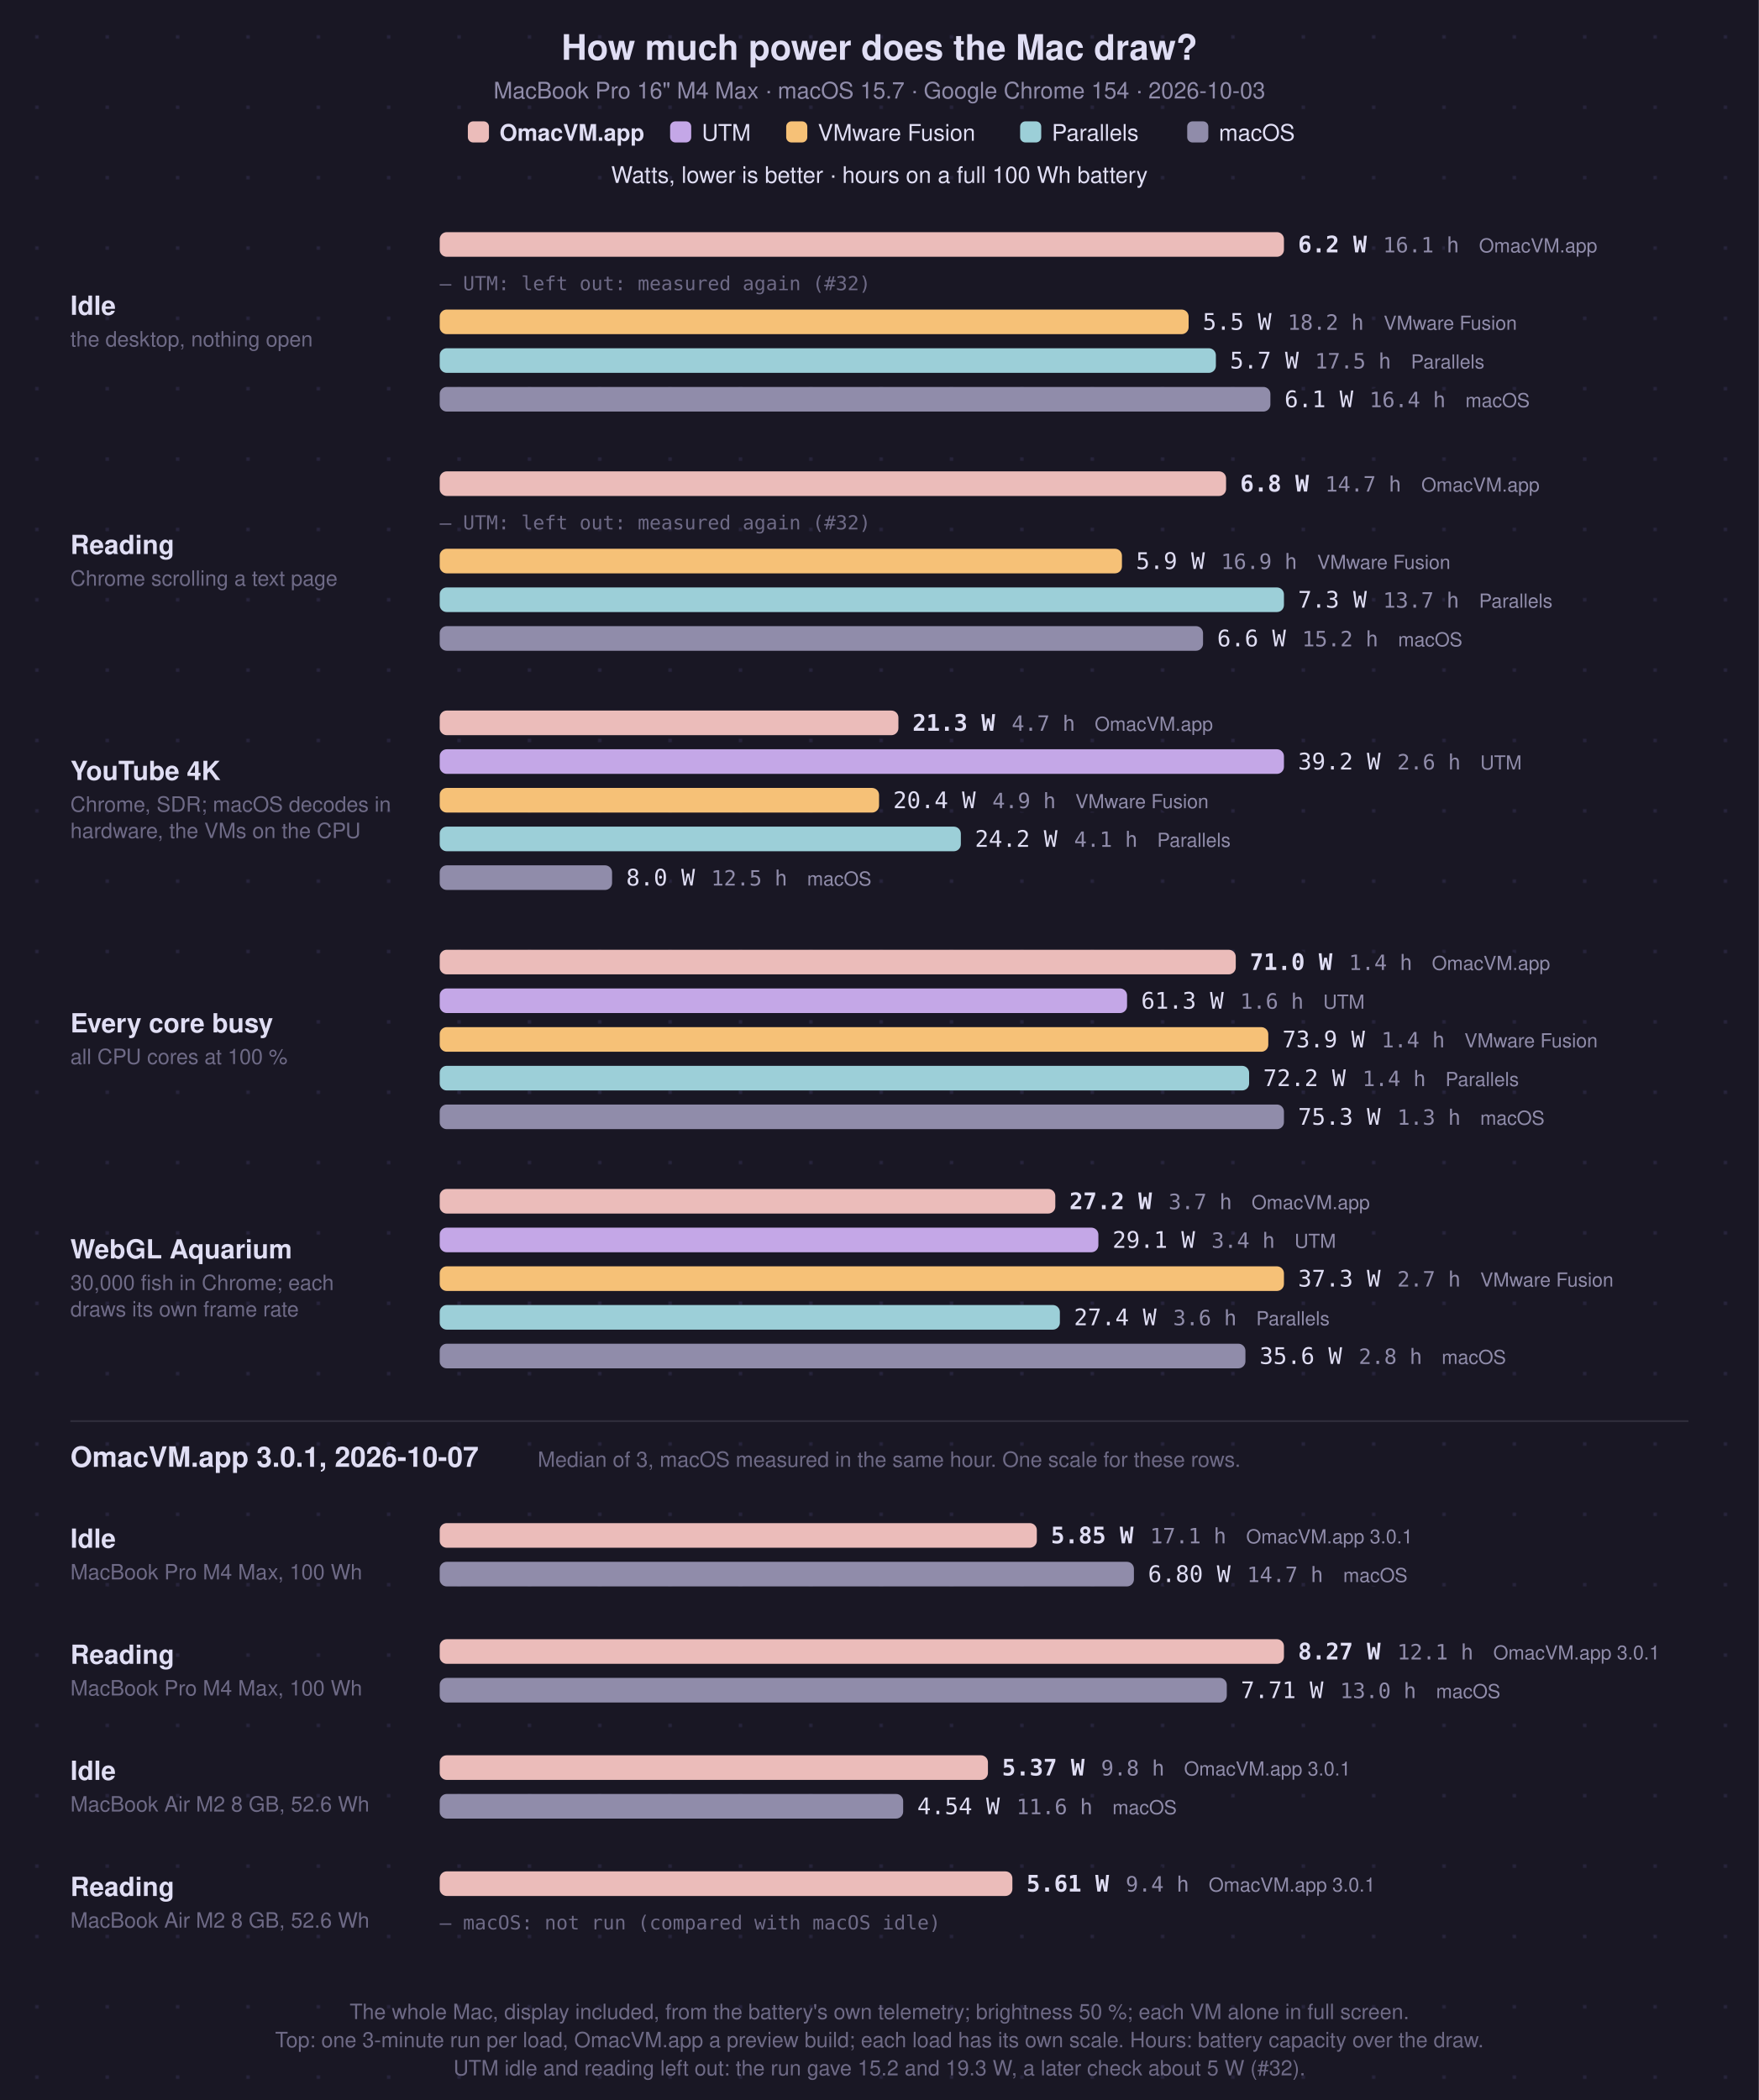
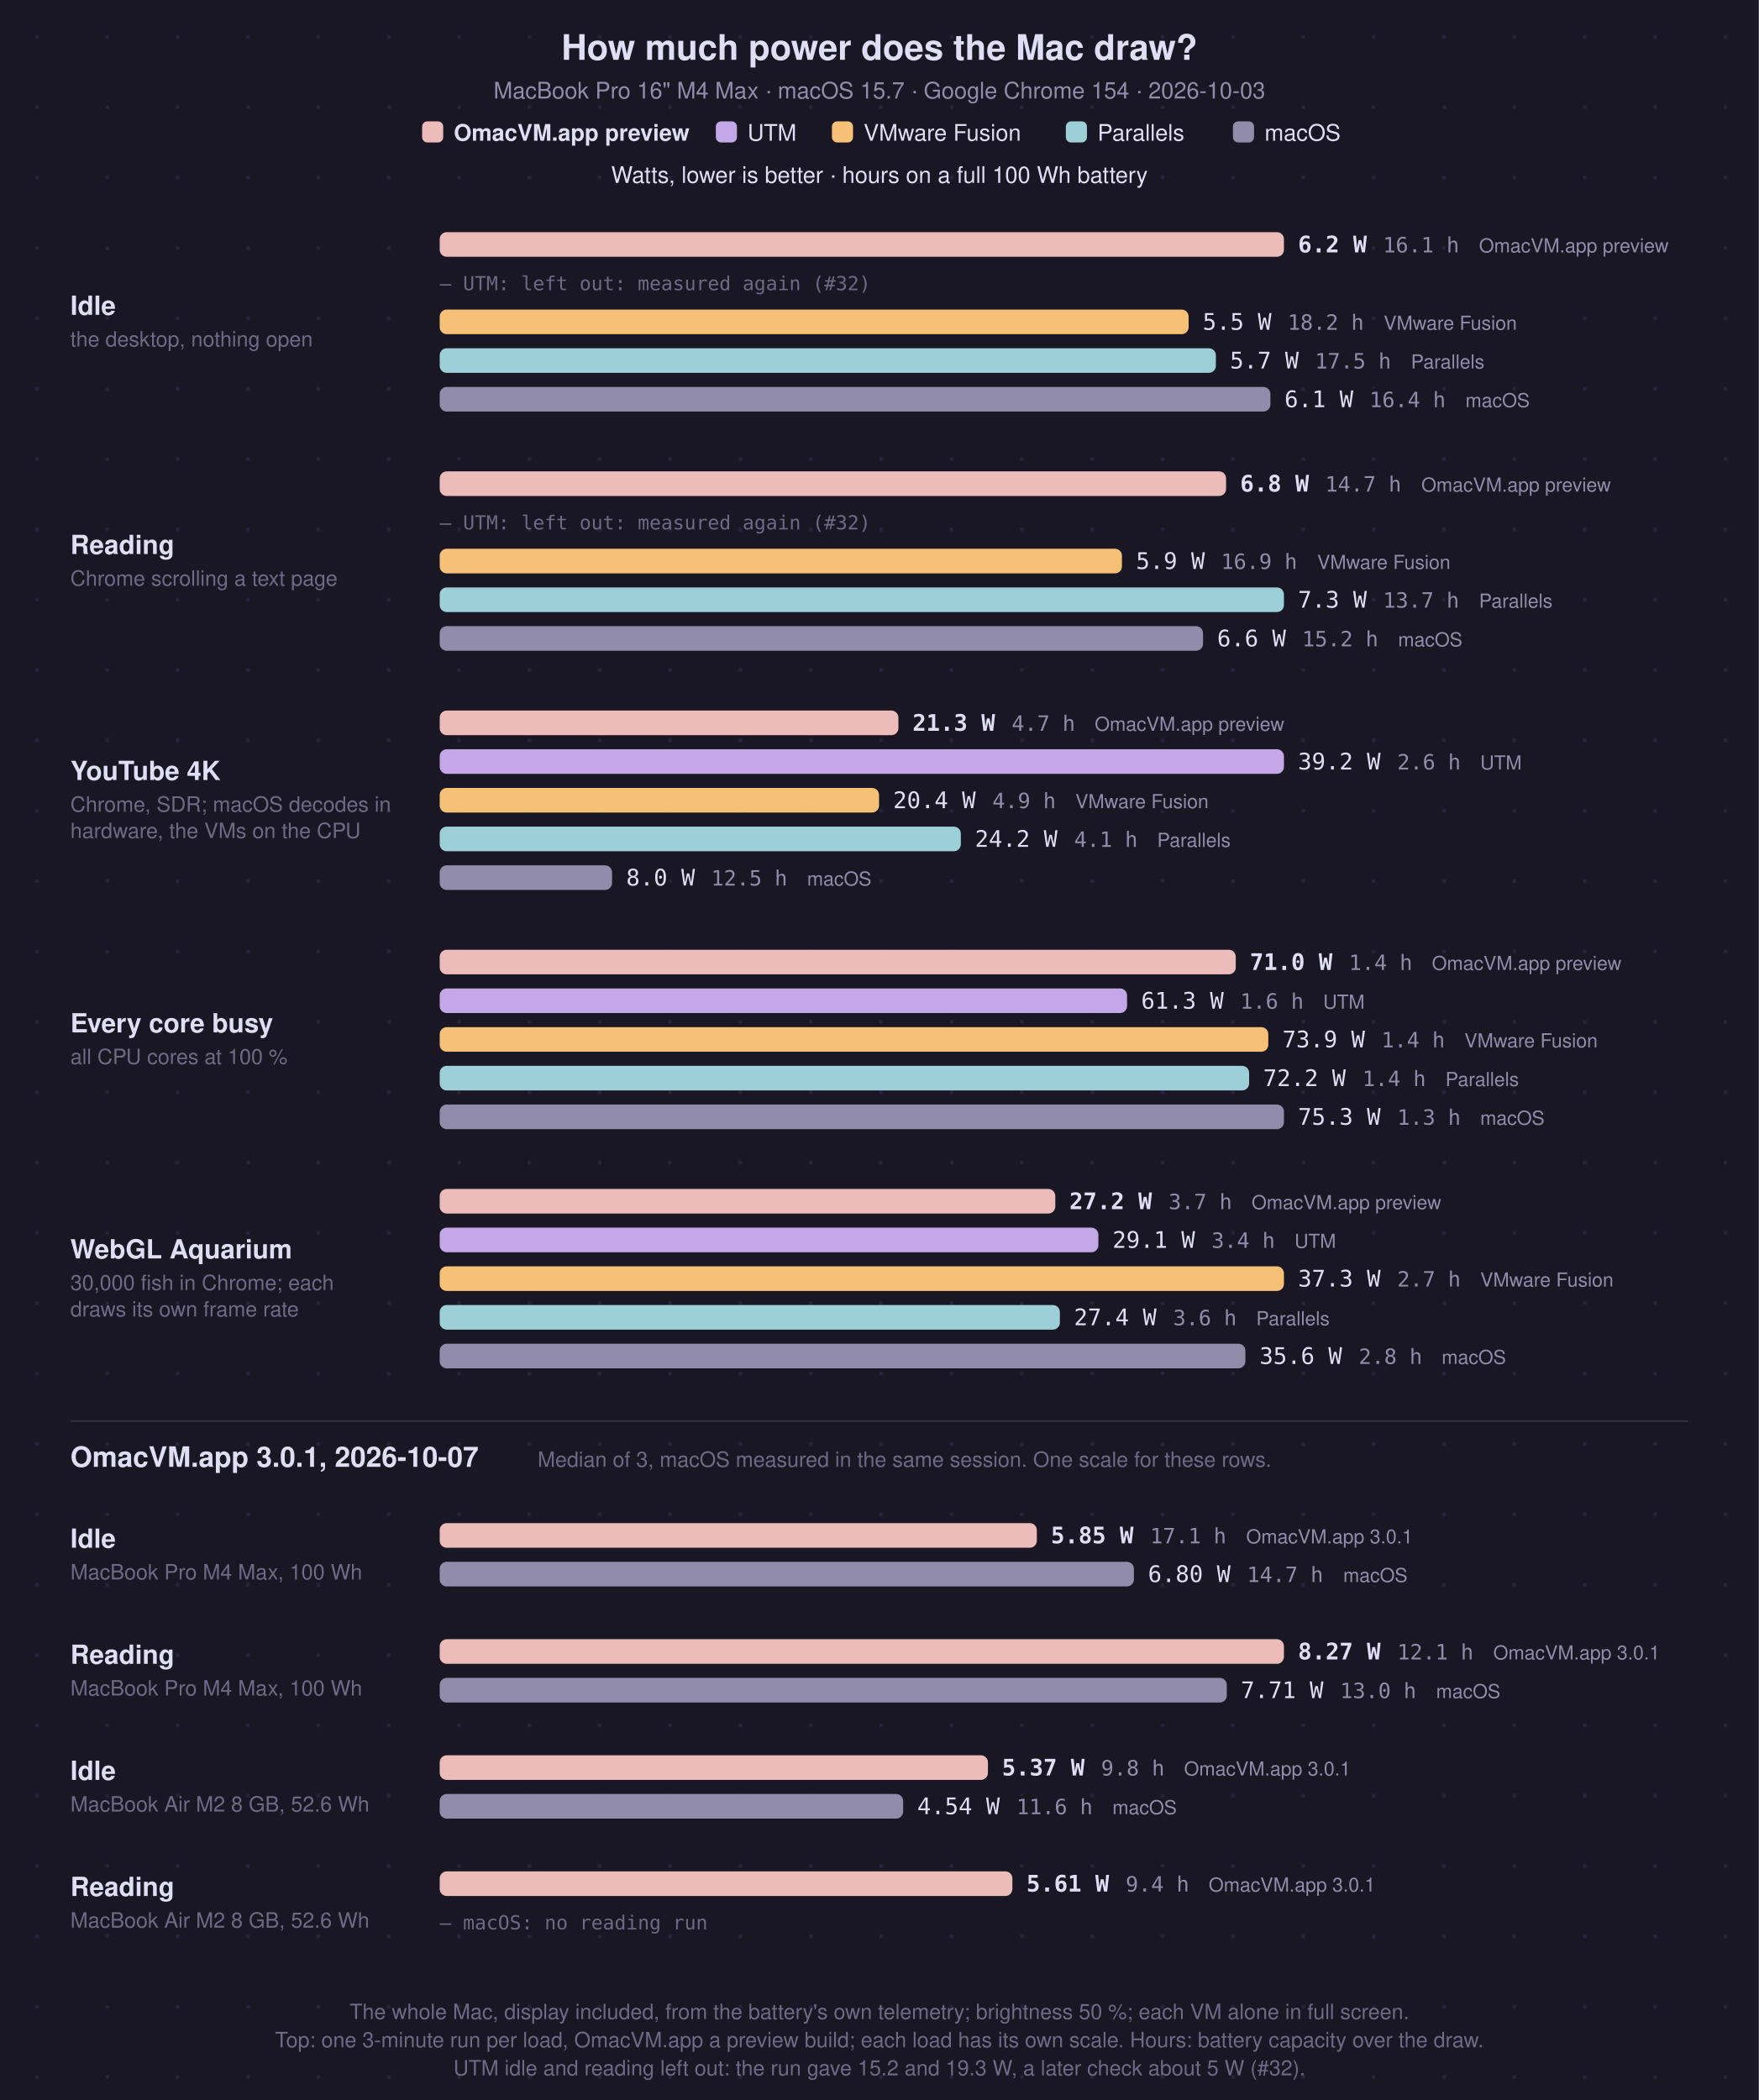
<svg xmlns="http://www.w3.org/2000/svg" viewBox="0 0 1000 1194" width="1000" height="1194" role="img" aria-labelledby="t d">
  <defs>
    <pattern id="dots" width="40" height="40" patternUnits="userSpaceOnUse">
      <rect x="20" y="20" width="2" height="2" fill="#26233a" />
    </pattern>
  </defs>
  <rect width="1000" height="1194" fill="#191724" />
  <rect width="1000" height="1194" fill="url(#dots)" />
  <text x="500.0" y="34" font-family="-apple-system, BlinkMacSystemFont, 'Segoe UI', Helvetica, Arial, sans-serif" font-size="20" fill="#e0def4" font-weight="600" text-anchor="middle">How much power does the Mac draw?</text>
  <text x="500.0" y="56" font-family="-apple-system, BlinkMacSystemFont, 'Segoe UI', Helvetica, Arial, sans-serif" font-size="13" fill="#908caa" text-anchor="middle">MacBook Pro 16" M4 Max · macOS 15.7 · Google Chrome 154 · 2026-10-03</text>
-   <rect x="266" y="69" width="12" height="12" rx="3" fill="#ebbcba" />
-   <text x="284" y="80" font-family="-apple-system, BlinkMacSystemFont, 'Segoe UI', Helvetica, Arial, sans-serif" font-size="13" fill="#e0def4" font-weight="600">OmacVM.app</text>
-   <rect x="381" y="69" width="12" height="12" rx="3" fill="#c4a7e7" />
-   <text x="399" y="80" font-family="-apple-system, BlinkMacSystemFont, 'Segoe UI', Helvetica, Arial, sans-serif" font-size="13" fill="#e0def4">UTM</text>
-   <rect x="447" y="69" width="12" height="12" rx="3" fill="#f6c177" />
-   <text x="465" y="80" font-family="-apple-system, BlinkMacSystemFont, 'Segoe UI', Helvetica, Arial, sans-serif" font-size="13" fill="#e0def4">VMware Fusion</text>
-   <rect x="580" y="69" width="12" height="12" rx="3" fill="#9ccfd8" />
-   <text x="598" y="80" font-family="-apple-system, BlinkMacSystemFont, 'Segoe UI', Helvetica, Arial, sans-serif" font-size="13" fill="#e0def4">Parallels</text>
-   <rect x="675" y="69" width="12" height="12" rx="3" fill="#908caa" />
-   <text x="693" y="80" font-family="-apple-system, BlinkMacSystemFont, 'Segoe UI', Helvetica, Arial, sans-serif" font-size="13" fill="#e0def4">macOS</text>
+   <rect x="240" y="69" width="12" height="12" rx="3" fill="#ebbcba" />
+   <text x="258" y="80" font-family="-apple-system, BlinkMacSystemFont, 'Segoe UI', Helvetica, Arial, sans-serif" font-size="13" fill="#e0def4" font-weight="600">OmacVM.app preview</text>
+   <rect x="407" y="69" width="12" height="12" rx="3" fill="#c4a7e7" />
+   <text x="425" y="80" font-family="-apple-system, BlinkMacSystemFont, 'Segoe UI', Helvetica, Arial, sans-serif" font-size="13" fill="#e0def4">UTM</text>
+   <rect x="473" y="69" width="12" height="12" rx="3" fill="#f6c177" />
+   <text x="491" y="80" font-family="-apple-system, BlinkMacSystemFont, 'Segoe UI', Helvetica, Arial, sans-serif" font-size="13" fill="#e0def4">VMware Fusion</text>
+   <rect x="606" y="69" width="12" height="12" rx="3" fill="#9ccfd8" />
+   <text x="624" y="80" font-family="-apple-system, BlinkMacSystemFont, 'Segoe UI', Helvetica, Arial, sans-serif" font-size="13" fill="#e0def4">Parallels</text>
+   <rect x="701" y="69" width="12" height="12" rx="3" fill="#908caa" />
+   <text x="719" y="80" font-family="-apple-system, BlinkMacSystemFont, 'Segoe UI', Helvetica, Arial, sans-serif" font-size="13" fill="#e0def4">macOS</text>
  <text x="500.0" y="104" font-family="-apple-system, BlinkMacSystemFont, 'Segoe UI', Helvetica, Arial, sans-serif" font-size="13" fill="#e0def4" text-anchor="middle">Watts, lower is better · hours on a full 100 Wh battery</text>
  <text x="40" y="179.0" font-family="-apple-system, BlinkMacSystemFont, 'Segoe UI', Helvetica, Arial, sans-serif" font-size="15" fill="#e0def4" font-weight="600">Idle</text>
  <text x="40" y="197.0" font-family="-apple-system, BlinkMacSystemFont, 'Segoe UI', Helvetica, Arial, sans-serif" font-size="12" fill="#6e6a86">the desktop, nothing open</text>
  <rect x="250" y="132.0" width="480.0" height="14" rx="4" fill="#ebbcba" />
  <text x="738.0" y="143.5" font-family="ui-monospace, 'SF Mono', Menlo, monospace" font-size="13" fill="#e0def4" font-weight="600" stroke="#191724" stroke-width="4" paint-order="stroke">6.2 W</text>
  <text x="786.3" y="143.5" font-family="ui-monospace, 'SF Mono', Menlo, monospace" font-size="12" fill="#908caa" stroke="#191724" stroke-width="4" paint-order="stroke">16.1 h</text>
-   <text x="840.9" y="143.5" font-family="-apple-system, BlinkMacSystemFont, 'Segoe UI', Helvetica, Arial, sans-serif" font-size="11" fill="#908caa" stroke="#191724" stroke-width="4" paint-order="stroke">OmacVM.app</text>
+   <text x="840.9" y="143.5" font-family="-apple-system, BlinkMacSystemFont, 'Segoe UI', Helvetica, Arial, sans-serif" font-size="11" fill="#908caa" stroke="#191724" stroke-width="4" paint-order="stroke">OmacVM.app preview</text>
  <text x="250" y="165.0" font-family="ui-monospace, 'SF Mono', Menlo, monospace" font-size="11" fill="#6e6a86">– UTM: left out: measured again (#32)</text>
  <rect x="250" y="176.0" width="425.8" height="14" rx="4" fill="#f6c177" />
  <text x="683.8" y="187.5" font-family="ui-monospace, 'SF Mono', Menlo, monospace" font-size="13" fill="#e0def4" stroke="#191724" stroke-width="4" paint-order="stroke">5.5 W</text>
  <text x="732.1" y="187.5" font-family="ui-monospace, 'SF Mono', Menlo, monospace" font-size="12" fill="#908caa" stroke="#191724" stroke-width="4" paint-order="stroke">18.2 h</text>
  <text x="786.7" y="187.5" font-family="-apple-system, BlinkMacSystemFont, 'Segoe UI', Helvetica, Arial, sans-serif" font-size="11" fill="#908caa" stroke="#191724" stroke-width="4" paint-order="stroke">VMware Fusion</text>
  <rect x="250" y="198.0" width="441.3" height="14" rx="4" fill="#9ccfd8" />
  <text x="699.3" y="209.5" font-family="ui-monospace, 'SF Mono', Menlo, monospace" font-size="13" fill="#e0def4" stroke="#191724" stroke-width="4" paint-order="stroke">5.7 W</text>
  <text x="747.6" y="209.5" font-family="ui-monospace, 'SF Mono', Menlo, monospace" font-size="12" fill="#908caa" stroke="#191724" stroke-width="4" paint-order="stroke">17.5 h</text>
  <text x="802.2" y="209.5" font-family="-apple-system, BlinkMacSystemFont, 'Segoe UI', Helvetica, Arial, sans-serif" font-size="11" fill="#908caa" stroke="#191724" stroke-width="4" paint-order="stroke">Parallels</text>
  <rect x="250" y="220.0" width="472.3" height="14" rx="4" fill="#908caa" />
  <text x="730.3" y="231.5" font-family="ui-monospace, 'SF Mono', Menlo, monospace" font-size="13" fill="#e0def4" stroke="#191724" stroke-width="4" paint-order="stroke">6.1 W</text>
  <text x="778.6" y="231.5" font-family="ui-monospace, 'SF Mono', Menlo, monospace" font-size="12" fill="#908caa" stroke="#191724" stroke-width="4" paint-order="stroke">16.4 h</text>
  <text x="833.2" y="231.5" font-family="-apple-system, BlinkMacSystemFont, 'Segoe UI', Helvetica, Arial, sans-serif" font-size="11" fill="#908caa" stroke="#191724" stroke-width="4" paint-order="stroke">macOS</text>
  <text x="40" y="315.0" font-family="-apple-system, BlinkMacSystemFont, 'Segoe UI', Helvetica, Arial, sans-serif" font-size="15" fill="#e0def4" font-weight="600">Reading</text>
  <text x="40" y="333.0" font-family="-apple-system, BlinkMacSystemFont, 'Segoe UI', Helvetica, Arial, sans-serif" font-size="12" fill="#6e6a86">Chrome scrolling a text page</text>
  <rect x="250" y="268.0" width="447.1" height="14" rx="4" fill="#ebbcba" />
  <text x="705.1" y="279.5" font-family="ui-monospace, 'SF Mono', Menlo, monospace" font-size="13" fill="#e0def4" font-weight="600" stroke="#191724" stroke-width="4" paint-order="stroke">6.8 W</text>
  <text x="753.4" y="279.5" font-family="ui-monospace, 'SF Mono', Menlo, monospace" font-size="12" fill="#908caa" stroke="#191724" stroke-width="4" paint-order="stroke">14.7 h</text>
-   <text x="808.1" y="279.5" font-family="-apple-system, BlinkMacSystemFont, 'Segoe UI', Helvetica, Arial, sans-serif" font-size="11" fill="#908caa" stroke="#191724" stroke-width="4" paint-order="stroke">OmacVM.app</text>
+   <text x="808.1" y="279.5" font-family="-apple-system, BlinkMacSystemFont, 'Segoe UI', Helvetica, Arial, sans-serif" font-size="11" fill="#908caa" stroke="#191724" stroke-width="4" paint-order="stroke">OmacVM.app preview</text>
  <text x="250" y="301.0" font-family="ui-monospace, 'SF Mono', Menlo, monospace" font-size="11" fill="#6e6a86">– UTM: left out: measured again (#32)</text>
  <rect x="250" y="312.0" width="387.9" height="14" rx="4" fill="#f6c177" />
  <text x="645.9" y="323.5" font-family="ui-monospace, 'SF Mono', Menlo, monospace" font-size="13" fill="#e0def4" stroke="#191724" stroke-width="4" paint-order="stroke">5.9 W</text>
  <text x="694.2" y="323.5" font-family="ui-monospace, 'SF Mono', Menlo, monospace" font-size="12" fill="#908caa" stroke="#191724" stroke-width="4" paint-order="stroke">16.9 h</text>
  <text x="748.9" y="323.5" font-family="-apple-system, BlinkMacSystemFont, 'Segoe UI', Helvetica, Arial, sans-serif" font-size="11" fill="#908caa" stroke="#191724" stroke-width="4" paint-order="stroke">VMware Fusion</text>
  <rect x="250" y="334.0" width="480.0" height="14" rx="4" fill="#9ccfd8" />
  <text x="738.0" y="345.5" font-family="ui-monospace, 'SF Mono', Menlo, monospace" font-size="13" fill="#e0def4" stroke="#191724" stroke-width="4" paint-order="stroke">7.3 W</text>
  <text x="786.3" y="345.5" font-family="ui-monospace, 'SF Mono', Menlo, monospace" font-size="12" fill="#908caa" stroke="#191724" stroke-width="4" paint-order="stroke">13.7 h</text>
  <text x="840.9" y="345.5" font-family="-apple-system, BlinkMacSystemFont, 'Segoe UI', Helvetica, Arial, sans-serif" font-size="11" fill="#908caa" stroke="#191724" stroke-width="4" paint-order="stroke">Parallels</text>
  <rect x="250" y="356.0" width="434.0" height="14" rx="4" fill="#908caa" />
  <text x="692.0" y="367.5" font-family="ui-monospace, 'SF Mono', Menlo, monospace" font-size="13" fill="#e0def4" stroke="#191724" stroke-width="4" paint-order="stroke">6.6 W</text>
  <text x="740.3" y="367.5" font-family="ui-monospace, 'SF Mono', Menlo, monospace" font-size="12" fill="#908caa" stroke="#191724" stroke-width="4" paint-order="stroke">15.2 h</text>
  <text x="794.9" y="367.5" font-family="-apple-system, BlinkMacSystemFont, 'Segoe UI', Helvetica, Arial, sans-serif" font-size="11" fill="#908caa" stroke="#191724" stroke-width="4" paint-order="stroke">macOS</text>
  <text x="40" y="443.5" font-family="-apple-system, BlinkMacSystemFont, 'Segoe UI', Helvetica, Arial, sans-serif" font-size="15" fill="#e0def4" font-weight="600">YouTube 4K</text>
  <text x="40" y="461.5" font-family="-apple-system, BlinkMacSystemFont, 'Segoe UI', Helvetica, Arial, sans-serif" font-size="12" fill="#6e6a86">Chrome, SDR; macOS decodes in</text>
  <text x="40" y="476.5" font-family="-apple-system, BlinkMacSystemFont, 'Segoe UI', Helvetica, Arial, sans-serif" font-size="12" fill="#6e6a86">hardware, the VMs on the CPU</text>
  <rect x="250" y="404.0" width="260.8" height="14" rx="4" fill="#ebbcba" />
  <text x="518.8" y="415.5" font-family="ui-monospace, 'SF Mono', Menlo, monospace" font-size="13" fill="#e0def4" font-weight="600" stroke="#191724" stroke-width="4" paint-order="stroke">21.3 W</text>
  <text x="575.2" y="415.5" font-family="ui-monospace, 'SF Mono', Menlo, monospace" font-size="12" fill="#908caa" stroke="#191724" stroke-width="4" paint-order="stroke">4.7 h</text>
-   <text x="622.4" y="415.5" font-family="-apple-system, BlinkMacSystemFont, 'Segoe UI', Helvetica, Arial, sans-serif" font-size="11" fill="#908caa" stroke="#191724" stroke-width="4" paint-order="stroke">OmacVM.app</text>
+   <text x="622.4" y="415.5" font-family="-apple-system, BlinkMacSystemFont, 'Segoe UI', Helvetica, Arial, sans-serif" font-size="11" fill="#908caa" stroke="#191724" stroke-width="4" paint-order="stroke">OmacVM.app preview</text>
  <rect x="250" y="426.0" width="480.0" height="14" rx="4" fill="#c4a7e7" />
  <text x="738.0" y="437.5" font-family="ui-monospace, 'SF Mono', Menlo, monospace" font-size="13" fill="#e0def4" stroke="#191724" stroke-width="4" paint-order="stroke">39.2 W</text>
  <text x="794.4" y="437.5" font-family="ui-monospace, 'SF Mono', Menlo, monospace" font-size="12" fill="#908caa" stroke="#191724" stroke-width="4" paint-order="stroke">2.6 h</text>
  <text x="841.6" y="437.5" font-family="-apple-system, BlinkMacSystemFont, 'Segoe UI', Helvetica, Arial, sans-serif" font-size="11" fill="#908caa" stroke="#191724" stroke-width="4" paint-order="stroke">UTM</text>
  <rect x="250" y="448.0" width="249.8" height="14" rx="4" fill="#f6c177" />
  <text x="507.8" y="459.5" font-family="ui-monospace, 'SF Mono', Menlo, monospace" font-size="13" fill="#e0def4" stroke="#191724" stroke-width="4" paint-order="stroke">20.4 W</text>
  <text x="564.2" y="459.5" font-family="ui-monospace, 'SF Mono', Menlo, monospace" font-size="12" fill="#908caa" stroke="#191724" stroke-width="4" paint-order="stroke">4.9 h</text>
  <text x="611.4" y="459.5" font-family="-apple-system, BlinkMacSystemFont, 'Segoe UI', Helvetica, Arial, sans-serif" font-size="11" fill="#908caa" stroke="#191724" stroke-width="4" paint-order="stroke">VMware Fusion</text>
  <rect x="250" y="470.0" width="296.3" height="14" rx="4" fill="#9ccfd8" />
  <text x="554.3" y="481.5" font-family="ui-monospace, 'SF Mono', Menlo, monospace" font-size="13" fill="#e0def4" stroke="#191724" stroke-width="4" paint-order="stroke">24.2 W</text>
  <text x="610.7" y="481.5" font-family="ui-monospace, 'SF Mono', Menlo, monospace" font-size="12" fill="#908caa" stroke="#191724" stroke-width="4" paint-order="stroke">4.1 h</text>
  <text x="657.9" y="481.5" font-family="-apple-system, BlinkMacSystemFont, 'Segoe UI', Helvetica, Arial, sans-serif" font-size="11" fill="#908caa" stroke="#191724" stroke-width="4" paint-order="stroke">Parallels</text>
  <rect x="250" y="492.0" width="98.0" height="14" rx="4" fill="#908caa" />
  <text x="356.0" y="503.5" font-family="ui-monospace, 'SF Mono', Menlo, monospace" font-size="13" fill="#e0def4" stroke="#191724" stroke-width="4" paint-order="stroke">8.0 W</text>
  <text x="404.3" y="503.5" font-family="ui-monospace, 'SF Mono', Menlo, monospace" font-size="12" fill="#908caa" stroke="#191724" stroke-width="4" paint-order="stroke">12.5 h</text>
  <text x="458.9" y="503.5" font-family="-apple-system, BlinkMacSystemFont, 'Segoe UI', Helvetica, Arial, sans-serif" font-size="11" fill="#908caa" stroke="#191724" stroke-width="4" paint-order="stroke">macOS</text>
  <text x="40" y="587.0" font-family="-apple-system, BlinkMacSystemFont, 'Segoe UI', Helvetica, Arial, sans-serif" font-size="15" fill="#e0def4" font-weight="600">Every core busy</text>
  <text x="40" y="605.0" font-family="-apple-system, BlinkMacSystemFont, 'Segoe UI', Helvetica, Arial, sans-serif" font-size="12" fill="#6e6a86">all CPU cores at 100 %</text>
  <rect x="250" y="540.0" width="452.6" height="14" rx="4" fill="#ebbcba" />
  <text x="710.6" y="551.5" font-family="ui-monospace, 'SF Mono', Menlo, monospace" font-size="13" fill="#e0def4" font-weight="600" stroke="#191724" stroke-width="4" paint-order="stroke">71.0 W</text>
  <text x="766.9" y="551.5" font-family="ui-monospace, 'SF Mono', Menlo, monospace" font-size="12" fill="#908caa" stroke="#191724" stroke-width="4" paint-order="stroke">1.4 h</text>
-   <text x="814.1" y="551.5" font-family="-apple-system, BlinkMacSystemFont, 'Segoe UI', Helvetica, Arial, sans-serif" font-size="11" fill="#908caa" stroke="#191724" stroke-width="4" paint-order="stroke">OmacVM.app</text>
+   <text x="814.1" y="551.5" font-family="-apple-system, BlinkMacSystemFont, 'Segoe UI', Helvetica, Arial, sans-serif" font-size="11" fill="#908caa" stroke="#191724" stroke-width="4" paint-order="stroke">OmacVM.app preview</text>
  <rect x="250" y="562.0" width="390.8" height="14" rx="4" fill="#c4a7e7" />
  <text x="648.8" y="573.5" font-family="ui-monospace, 'SF Mono', Menlo, monospace" font-size="13" fill="#e0def4" stroke="#191724" stroke-width="4" paint-order="stroke">61.3 W</text>
  <text x="705.1" y="573.5" font-family="ui-monospace, 'SF Mono', Menlo, monospace" font-size="12" fill="#908caa" stroke="#191724" stroke-width="4" paint-order="stroke">1.6 h</text>
  <text x="752.3" y="573.5" font-family="-apple-system, BlinkMacSystemFont, 'Segoe UI', Helvetica, Arial, sans-serif" font-size="11" fill="#908caa" stroke="#191724" stroke-width="4" paint-order="stroke">UTM</text>
  <rect x="250" y="584.0" width="471.1" height="14" rx="4" fill="#f6c177" />
  <text x="729.1" y="595.5" font-family="ui-monospace, 'SF Mono', Menlo, monospace" font-size="13" fill="#e0def4" stroke="#191724" stroke-width="4" paint-order="stroke">73.9 W</text>
  <text x="785.4" y="595.5" font-family="ui-monospace, 'SF Mono', Menlo, monospace" font-size="12" fill="#908caa" stroke="#191724" stroke-width="4" paint-order="stroke">1.4 h</text>
  <text x="832.6" y="595.5" font-family="-apple-system, BlinkMacSystemFont, 'Segoe UI', Helvetica, Arial, sans-serif" font-size="11" fill="#908caa" stroke="#191724" stroke-width="4" paint-order="stroke">VMware Fusion</text>
  <rect x="250" y="606.0" width="460.2" height="14" rx="4" fill="#9ccfd8" />
  <text x="718.2" y="617.5" font-family="ui-monospace, 'SF Mono', Menlo, monospace" font-size="13" fill="#e0def4" stroke="#191724" stroke-width="4" paint-order="stroke">72.2 W</text>
  <text x="774.6" y="617.5" font-family="ui-monospace, 'SF Mono', Menlo, monospace" font-size="12" fill="#908caa" stroke="#191724" stroke-width="4" paint-order="stroke">1.4 h</text>
  <text x="821.8" y="617.5" font-family="-apple-system, BlinkMacSystemFont, 'Segoe UI', Helvetica, Arial, sans-serif" font-size="11" fill="#908caa" stroke="#191724" stroke-width="4" paint-order="stroke">Parallels</text>
  <rect x="250" y="628.0" width="480.0" height="14" rx="4" fill="#908caa" />
  <text x="738.0" y="639.5" font-family="ui-monospace, 'SF Mono', Menlo, monospace" font-size="13" fill="#e0def4" stroke="#191724" stroke-width="4" paint-order="stroke">75.3 W</text>
  <text x="794.4" y="639.5" font-family="ui-monospace, 'SF Mono', Menlo, monospace" font-size="12" fill="#908caa" stroke="#191724" stroke-width="4" paint-order="stroke">1.3 h</text>
  <text x="841.6" y="639.5" font-family="-apple-system, BlinkMacSystemFont, 'Segoe UI', Helvetica, Arial, sans-serif" font-size="11" fill="#908caa" stroke="#191724" stroke-width="4" paint-order="stroke">macOS</text>
  <text x="40" y="715.5" font-family="-apple-system, BlinkMacSystemFont, 'Segoe UI', Helvetica, Arial, sans-serif" font-size="15" fill="#e0def4" font-weight="600">WebGL Aquarium</text>
  <text x="40" y="733.5" font-family="-apple-system, BlinkMacSystemFont, 'Segoe UI', Helvetica, Arial, sans-serif" font-size="12" fill="#6e6a86">30,000 fish in Chrome; each</text>
  <text x="40" y="748.5" font-family="-apple-system, BlinkMacSystemFont, 'Segoe UI', Helvetica, Arial, sans-serif" font-size="12" fill="#6e6a86">draws its own frame rate</text>
  <rect x="250" y="676.0" width="350.0" height="14" rx="4" fill="#ebbcba" />
  <text x="608.0" y="687.5" font-family="ui-monospace, 'SF Mono', Menlo, monospace" font-size="13" fill="#e0def4" font-weight="600" stroke="#191724" stroke-width="4" paint-order="stroke">27.2 W</text>
  <text x="664.4" y="687.5" font-family="ui-monospace, 'SF Mono', Menlo, monospace" font-size="12" fill="#908caa" stroke="#191724" stroke-width="4" paint-order="stroke">3.7 h</text>
-   <text x="711.6" y="687.5" font-family="-apple-system, BlinkMacSystemFont, 'Segoe UI', Helvetica, Arial, sans-serif" font-size="11" fill="#908caa" stroke="#191724" stroke-width="4" paint-order="stroke">OmacVM.app</text>
+   <text x="711.6" y="687.5" font-family="-apple-system, BlinkMacSystemFont, 'Segoe UI', Helvetica, Arial, sans-serif" font-size="11" fill="#908caa" stroke="#191724" stroke-width="4" paint-order="stroke">OmacVM.app preview</text>
  <rect x="250" y="698.0" width="374.5" height="14" rx="4" fill="#c4a7e7" />
  <text x="632.5" y="709.5" font-family="ui-monospace, 'SF Mono', Menlo, monospace" font-size="13" fill="#e0def4" stroke="#191724" stroke-width="4" paint-order="stroke">29.1 W</text>
  <text x="688.8" y="709.5" font-family="ui-monospace, 'SF Mono', Menlo, monospace" font-size="12" fill="#908caa" stroke="#191724" stroke-width="4" paint-order="stroke">3.4 h</text>
  <text x="736.0" y="709.5" font-family="-apple-system, BlinkMacSystemFont, 'Segoe UI', Helvetica, Arial, sans-serif" font-size="11" fill="#908caa" stroke="#191724" stroke-width="4" paint-order="stroke">UTM</text>
  <rect x="250" y="720.0" width="480.0" height="14" rx="4" fill="#f6c177" />
  <text x="738.0" y="731.5" font-family="ui-monospace, 'SF Mono', Menlo, monospace" font-size="13" fill="#e0def4" stroke="#191724" stroke-width="4" paint-order="stroke">37.3 W</text>
  <text x="794.4" y="731.5" font-family="ui-monospace, 'SF Mono', Menlo, monospace" font-size="12" fill="#908caa" stroke="#191724" stroke-width="4" paint-order="stroke">2.7 h</text>
  <text x="841.6" y="731.5" font-family="-apple-system, BlinkMacSystemFont, 'Segoe UI', Helvetica, Arial, sans-serif" font-size="11" fill="#908caa" stroke="#191724" stroke-width="4" paint-order="stroke">VMware Fusion</text>
  <rect x="250" y="742.0" width="352.6" height="14" rx="4" fill="#9ccfd8" />
  <text x="610.6" y="753.5" font-family="ui-monospace, 'SF Mono', Menlo, monospace" font-size="13" fill="#e0def4" stroke="#191724" stroke-width="4" paint-order="stroke">27.4 W</text>
  <text x="667.0" y="753.5" font-family="ui-monospace, 'SF Mono', Menlo, monospace" font-size="12" fill="#908caa" stroke="#191724" stroke-width="4" paint-order="stroke">3.6 h</text>
  <text x="714.2" y="753.5" font-family="-apple-system, BlinkMacSystemFont, 'Segoe UI', Helvetica, Arial, sans-serif" font-size="11" fill="#908caa" stroke="#191724" stroke-width="4" paint-order="stroke">Parallels</text>
  <rect x="250" y="764.0" width="458.1" height="14" rx="4" fill="#908caa" />
  <text x="716.1" y="775.5" font-family="ui-monospace, 'SF Mono', Menlo, monospace" font-size="13" fill="#e0def4" stroke="#191724" stroke-width="4" paint-order="stroke">35.6 W</text>
  <text x="772.5" y="775.5" font-family="ui-monospace, 'SF Mono', Menlo, monospace" font-size="12" fill="#908caa" stroke="#191724" stroke-width="4" paint-order="stroke">2.8 h</text>
  <text x="819.7" y="775.5" font-family="-apple-system, BlinkMacSystemFont, 'Segoe UI', Helvetica, Arial, sans-serif" font-size="11" fill="#908caa" stroke="#191724" stroke-width="4" paint-order="stroke">macOS</text>
  <line x1="40" y1="808" x2="960" y2="808" stroke="#e0def4" stroke-opacity="0.12" />
  <text x="40" y="834" font-family="-apple-system, BlinkMacSystemFont, 'Segoe UI', Helvetica, Arial, sans-serif" font-size="16" fill="#e0def4" font-weight="600">OmacVM.app 3.0.1, 2026-10-07</text>
-   <text x="305.68" y="834" font-family="-apple-system, BlinkMacSystemFont, 'Segoe UI', Helvetica, Arial, sans-serif" font-size="12" fill="#6e6a86">Median of 3, macOS measured in the same hour. One scale for these rows.</text>
+   <text x="305.68" y="834" font-family="-apple-system, BlinkMacSystemFont, 'Segoe UI', Helvetica, Arial, sans-serif" font-size="12" fill="#6e6a86">Median of 3, macOS measured in the same session. One scale for these rows.</text>
  <text x="40" y="880.0" font-family="-apple-system, BlinkMacSystemFont, 'Segoe UI', Helvetica, Arial, sans-serif" font-size="15" fill="#e0def4" font-weight="600">Idle</text>
  <text x="40" y="898.0" font-family="-apple-system, BlinkMacSystemFont, 'Segoe UI', Helvetica, Arial, sans-serif" font-size="12" fill="#6e6a86">MacBook Pro M4 Max, 100 Wh</text>
  <rect x="250" y="866.0" width="339.5" height="14" rx="4" fill="#ebbcba" />
  <text x="597.5" y="877.5" font-family="ui-monospace, 'SF Mono', Menlo, monospace" font-size="13" fill="#e0def4" font-weight="600" stroke="#191724" stroke-width="4" paint-order="stroke">5.85 W</text>
  <text x="653.9" y="877.5" font-family="ui-monospace, 'SF Mono', Menlo, monospace" font-size="12" fill="#908caa" stroke="#191724" stroke-width="4" paint-order="stroke">17.1 h</text>
  <text x="708.5" y="877.5" font-family="-apple-system, BlinkMacSystemFont, 'Segoe UI', Helvetica, Arial, sans-serif" font-size="11" fill="#908caa" stroke="#191724" stroke-width="4" paint-order="stroke">OmacVM.app 3.0.1</text>
  <rect x="250" y="888.0" width="394.7" height="14" rx="4" fill="#908caa" />
  <text x="652.7" y="899.5" font-family="ui-monospace, 'SF Mono', Menlo, monospace" font-size="13" fill="#e0def4" stroke="#191724" stroke-width="4" paint-order="stroke">6.80 W</text>
  <text x="709.0" y="899.5" font-family="ui-monospace, 'SF Mono', Menlo, monospace" font-size="12" fill="#908caa" stroke="#191724" stroke-width="4" paint-order="stroke">14.7 h</text>
  <text x="763.7" y="899.5" font-family="-apple-system, BlinkMacSystemFont, 'Segoe UI', Helvetica, Arial, sans-serif" font-size="11" fill="#908caa" stroke="#191724" stroke-width="4" paint-order="stroke">macOS</text>
  <text x="40" y="946.0" font-family="-apple-system, BlinkMacSystemFont, 'Segoe UI', Helvetica, Arial, sans-serif" font-size="15" fill="#e0def4" font-weight="600">Reading</text>
  <text x="40" y="964.0" font-family="-apple-system, BlinkMacSystemFont, 'Segoe UI', Helvetica, Arial, sans-serif" font-size="12" fill="#6e6a86">MacBook Pro M4 Max, 100 Wh</text>
  <rect x="250" y="932.0" width="480.0" height="14" rx="4" fill="#ebbcba" />
  <text x="738.0" y="943.5" font-family="ui-monospace, 'SF Mono', Menlo, monospace" font-size="13" fill="#e0def4" font-weight="600" stroke="#191724" stroke-width="4" paint-order="stroke">8.27 W</text>
  <text x="794.4" y="943.5" font-family="ui-monospace, 'SF Mono', Menlo, monospace" font-size="12" fill="#908caa" stroke="#191724" stroke-width="4" paint-order="stroke">12.1 h</text>
  <text x="849.0" y="943.5" font-family="-apple-system, BlinkMacSystemFont, 'Segoe UI', Helvetica, Arial, sans-serif" font-size="11" fill="#908caa" stroke="#191724" stroke-width="4" paint-order="stroke">OmacVM.app 3.0.1</text>
  <rect x="250" y="954.0" width="447.5" height="14" rx="4" fill="#908caa" />
  <text x="705.5" y="965.5" font-family="ui-monospace, 'SF Mono', Menlo, monospace" font-size="13" fill="#e0def4" stroke="#191724" stroke-width="4" paint-order="stroke">7.71 W</text>
  <text x="761.9" y="965.5" font-family="ui-monospace, 'SF Mono', Menlo, monospace" font-size="12" fill="#908caa" stroke="#191724" stroke-width="4" paint-order="stroke">13.0 h</text>
  <text x="816.5" y="965.5" font-family="-apple-system, BlinkMacSystemFont, 'Segoe UI', Helvetica, Arial, sans-serif" font-size="11" fill="#908caa" stroke="#191724" stroke-width="4" paint-order="stroke">macOS</text>
  <text x="40" y="1012.0" font-family="-apple-system, BlinkMacSystemFont, 'Segoe UI', Helvetica, Arial, sans-serif" font-size="15" fill="#e0def4" font-weight="600">Idle</text>
  <text x="40" y="1030.0" font-family="-apple-system, BlinkMacSystemFont, 'Segoe UI', Helvetica, Arial, sans-serif" font-size="12" fill="#6e6a86">MacBook Air M2 8 GB, 52.6 Wh</text>
  <rect x="250" y="998.0" width="311.7" height="14" rx="4" fill="#ebbcba" />
  <text x="569.7" y="1009.5" font-family="ui-monospace, 'SF Mono', Menlo, monospace" font-size="13" fill="#e0def4" font-weight="600" stroke="#191724" stroke-width="4" paint-order="stroke">5.37 W</text>
  <text x="626.0" y="1009.5" font-family="ui-monospace, 'SF Mono', Menlo, monospace" font-size="12" fill="#908caa" stroke="#191724" stroke-width="4" paint-order="stroke">9.8 h</text>
  <text x="673.2" y="1009.5" font-family="-apple-system, BlinkMacSystemFont, 'Segoe UI', Helvetica, Arial, sans-serif" font-size="11" fill="#908caa" stroke="#191724" stroke-width="4" paint-order="stroke">OmacVM.app 3.0.1</text>
  <rect x="250" y="1020.0" width="263.5" height="14" rx="4" fill="#908caa" />
  <text x="521.5" y="1031.5" font-family="ui-monospace, 'SF Mono', Menlo, monospace" font-size="13" fill="#e0def4" stroke="#191724" stroke-width="4" paint-order="stroke">4.54 W</text>
  <text x="577.9" y="1031.5" font-family="ui-monospace, 'SF Mono', Menlo, monospace" font-size="12" fill="#908caa" stroke="#191724" stroke-width="4" paint-order="stroke">11.6 h</text>
  <text x="632.5" y="1031.5" font-family="-apple-system, BlinkMacSystemFont, 'Segoe UI', Helvetica, Arial, sans-serif" font-size="11" fill="#908caa" stroke="#191724" stroke-width="4" paint-order="stroke">macOS</text>
  <text x="40" y="1078.0" font-family="-apple-system, BlinkMacSystemFont, 'Segoe UI', Helvetica, Arial, sans-serif" font-size="15" fill="#e0def4" font-weight="600">Reading</text>
  <text x="40" y="1096.0" font-family="-apple-system, BlinkMacSystemFont, 'Segoe UI', Helvetica, Arial, sans-serif" font-size="12" fill="#6e6a86">MacBook Air M2 8 GB, 52.6 Wh</text>
  <rect x="250" y="1064.0" width="325.6" height="14" rx="4" fill="#ebbcba" />
  <text x="583.6" y="1075.5" font-family="ui-monospace, 'SF Mono', Menlo, monospace" font-size="13" fill="#e0def4" font-weight="600" stroke="#191724" stroke-width="4" paint-order="stroke">5.61 W</text>
  <text x="640.0" y="1075.5" font-family="ui-monospace, 'SF Mono', Menlo, monospace" font-size="12" fill="#908caa" stroke="#191724" stroke-width="4" paint-order="stroke">9.4 h</text>
  <text x="687.2" y="1075.5" font-family="-apple-system, BlinkMacSystemFont, 'Segoe UI', Helvetica, Arial, sans-serif" font-size="11" fill="#908caa" stroke="#191724" stroke-width="4" paint-order="stroke">OmacVM.app 3.0.1</text>
-   <text x="250" y="1097.0" font-family="ui-monospace, 'SF Mono', Menlo, monospace" font-size="11" fill="#6e6a86">– macOS: not run (compared with macOS idle)</text>
+   <text x="250" y="1097.0" font-family="ui-monospace, 'SF Mono', Menlo, monospace" font-size="11" fill="#6e6a86">– macOS: no reading run</text>
  <text x="500.0" y="1148" font-family="-apple-system, BlinkMacSystemFont, 'Segoe UI', Helvetica, Arial, sans-serif" font-size="12" fill="#6e6a86" text-anchor="middle">The whole Mac, display included, from the battery's own telemetry; brightness 50 %; each VM alone in full screen.</text>
  <text x="500.0" y="1164" font-family="-apple-system, BlinkMacSystemFont, 'Segoe UI', Helvetica, Arial, sans-serif" font-size="12" fill="#6e6a86" text-anchor="middle">Top: one 3-minute run per load, OmacVM.app a preview build; each load has its own scale. Hours: battery capacity over the draw.</text>
  <text x="500.0" y="1180" font-family="-apple-system, BlinkMacSystemFont, 'Segoe UI', Helvetica, Arial, sans-serif" font-size="12" fill="#6e6a86" text-anchor="middle">UTM idle and reading left out: the run gave 15.2 and 19.3 W, a later check about 5 W (#32).</text>
</svg>
